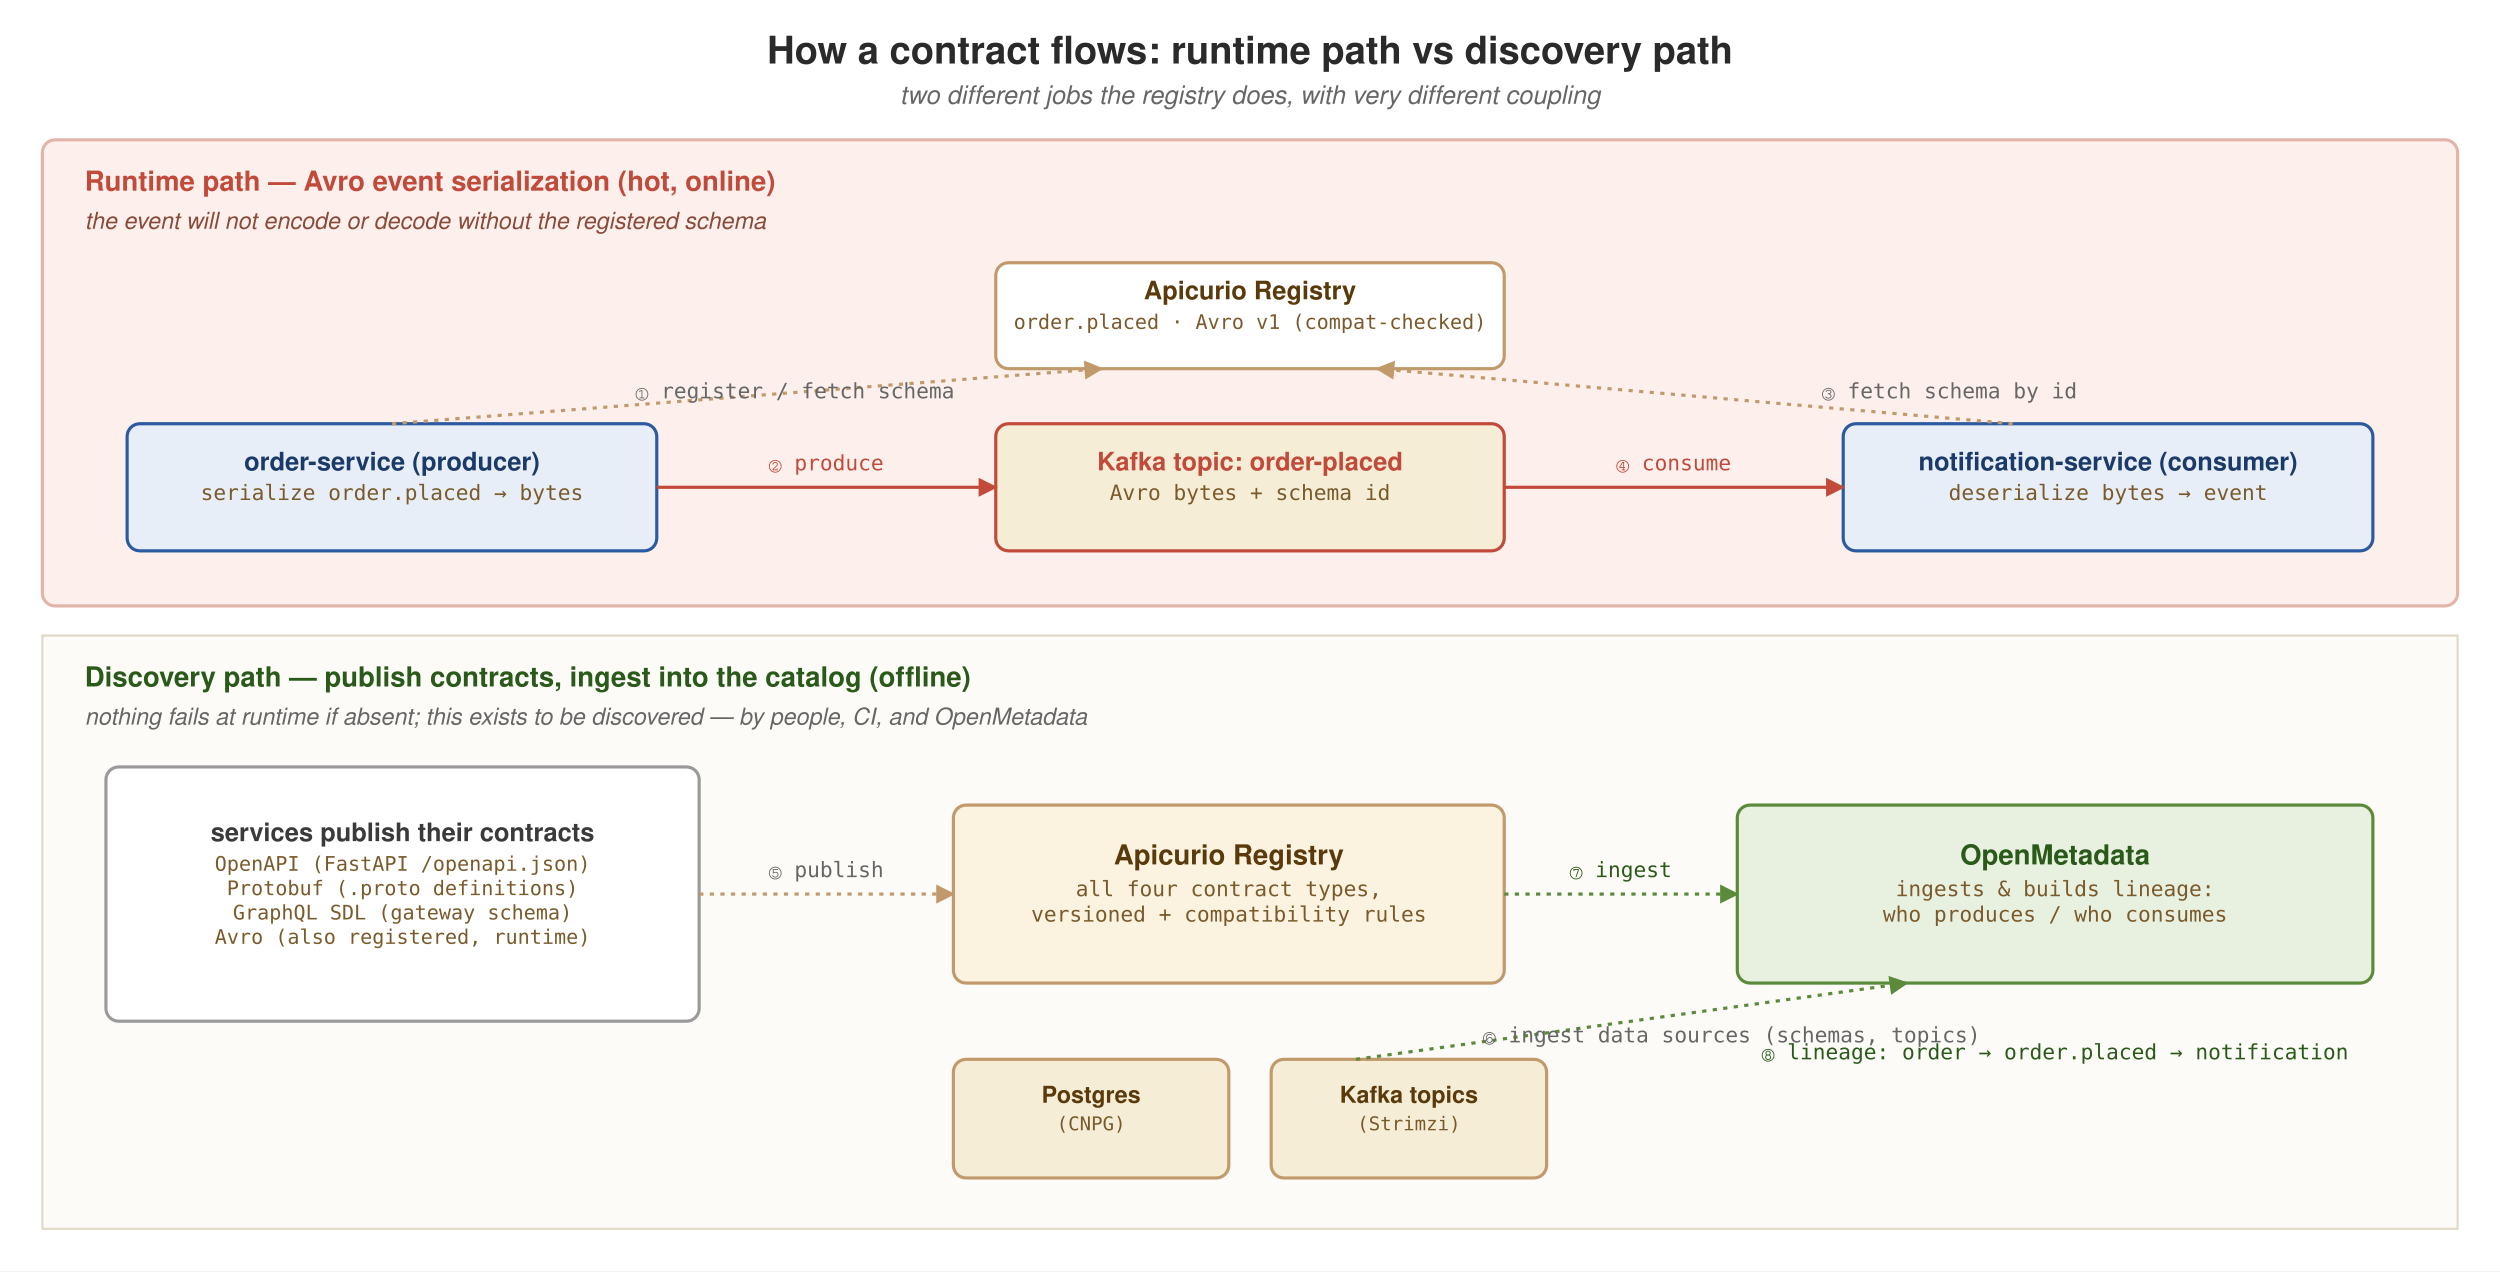
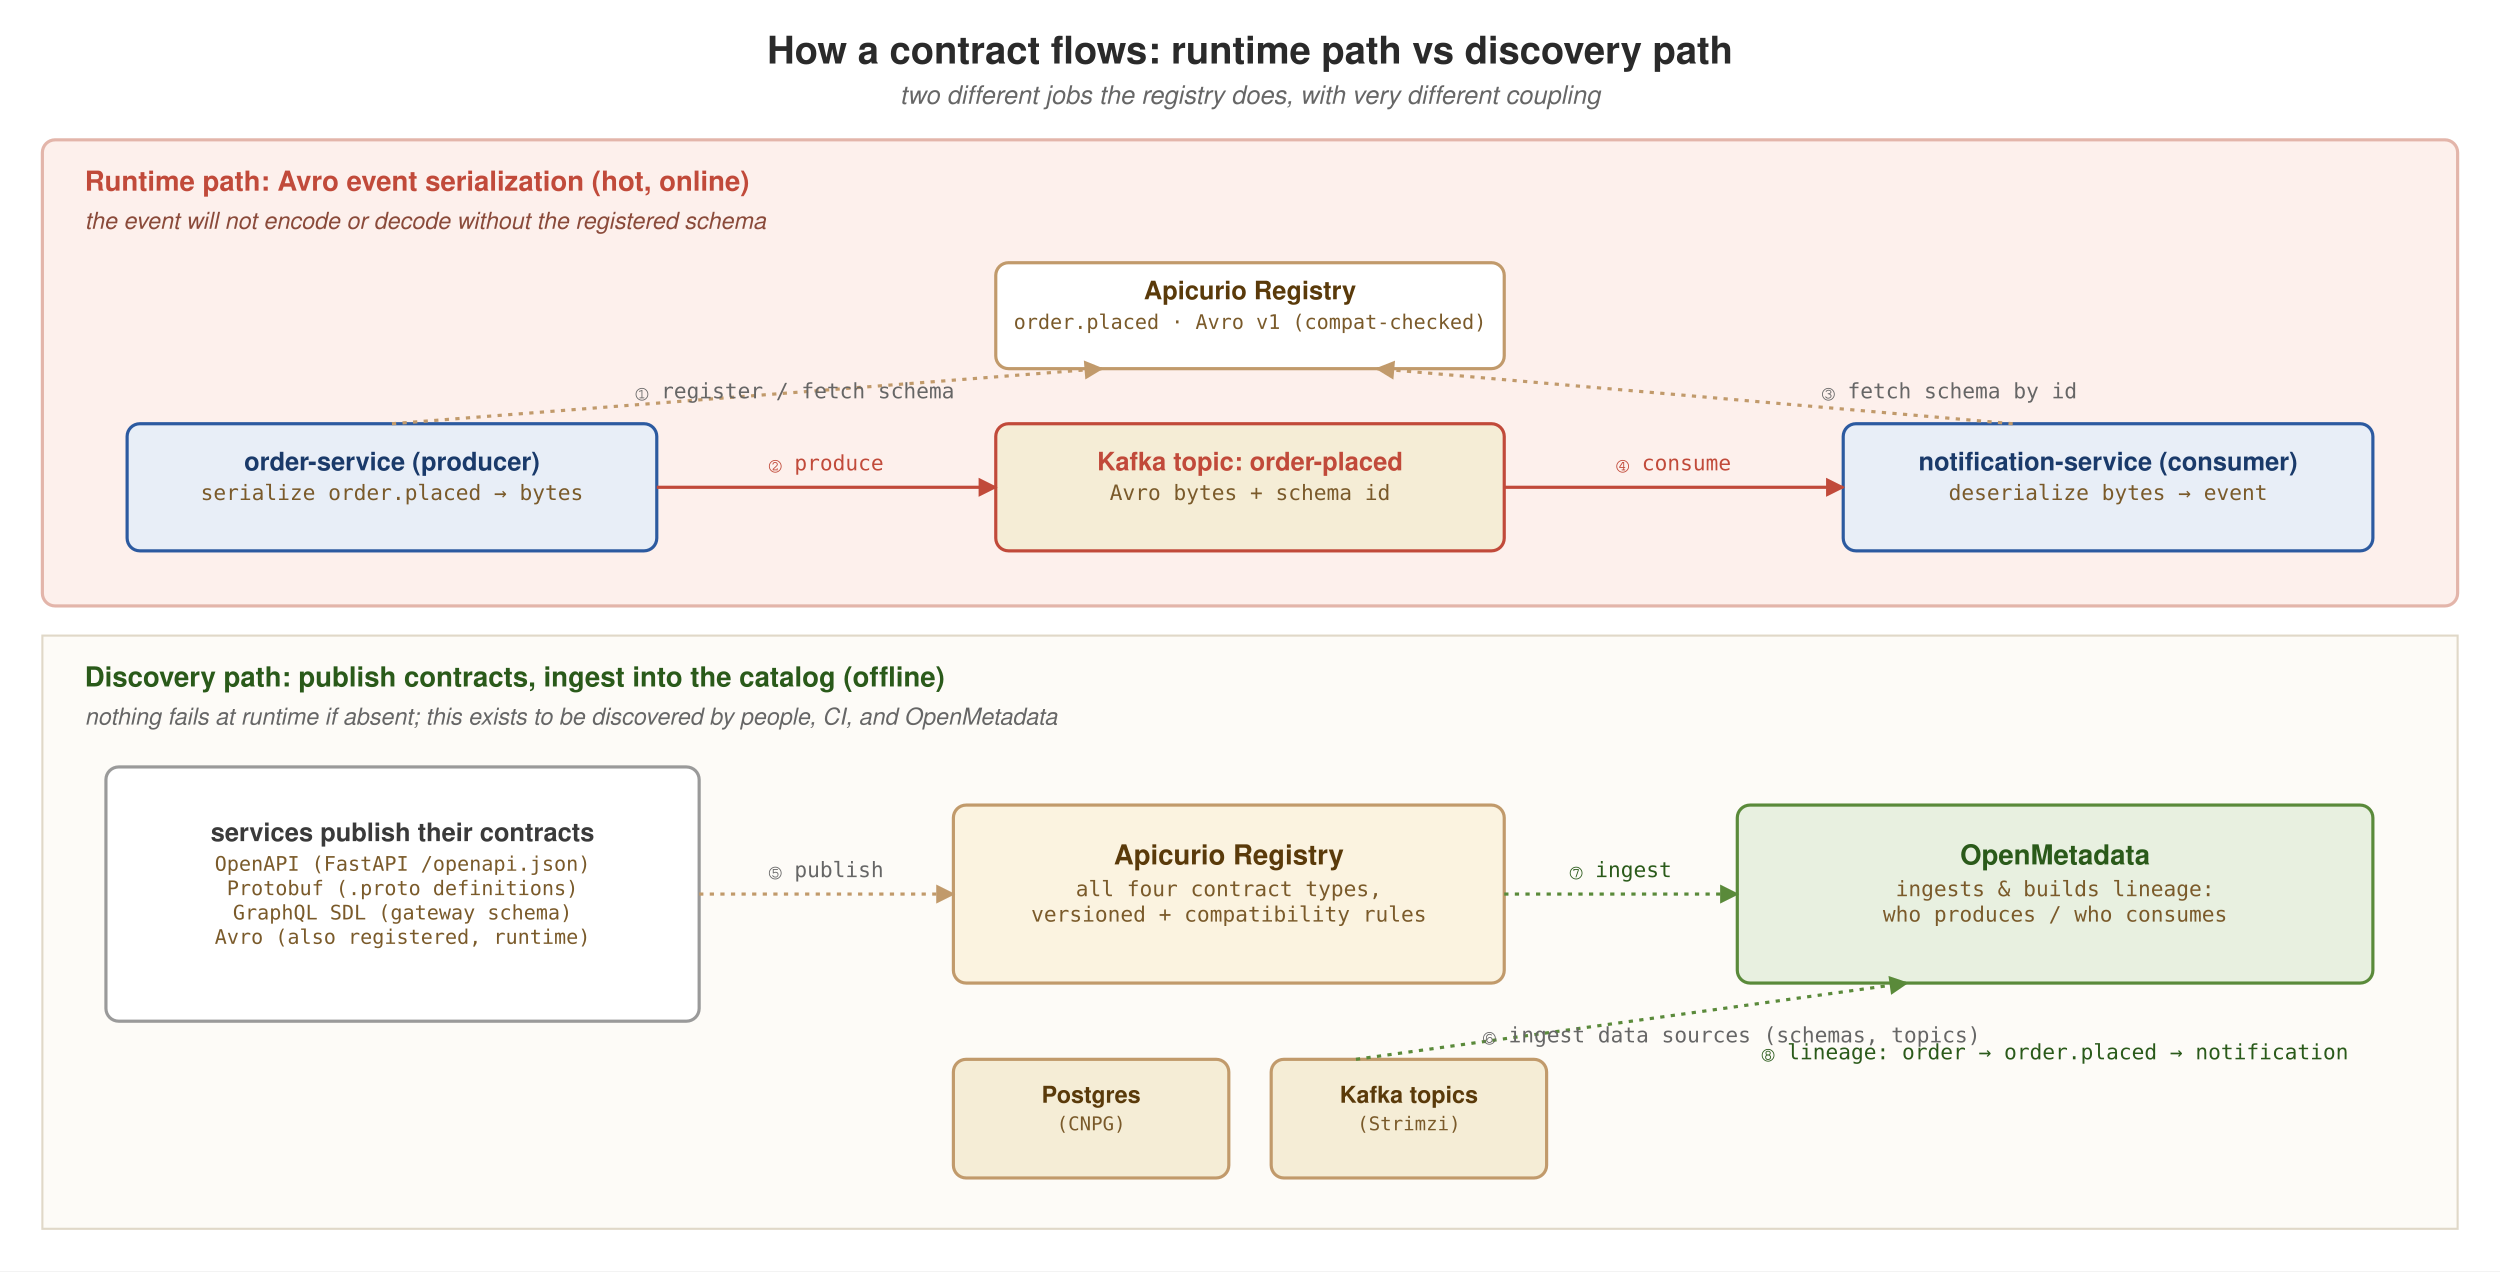
<svg xmlns="http://www.w3.org/2000/svg" viewBox="0 0 1180 600" font-family="Helvetica, -apple-system, 'Segoe UI', Roboto, sans-serif">
  <rect x="0" y="0" width="1180" height="600" fill="#ffffff" />
  <defs>
    <marker id="mk_5a8a3a_dotted" viewBox="0 0 10 10" refX="9" refY="5" markerWidth="6" markerHeight="6" orient="auto">
      <path d="M0,0 L10,5 L0,10 z" fill="#5a8a3a" />
    </marker>
    <marker id="mk_c14a3a_solid" viewBox="0 0 10 10" refX="9" refY="5" markerWidth="6" markerHeight="6" orient="auto">
      <path d="M0,0 L10,5 L0,10 z" fill="#c14a3a" />
    </marker>
    <marker id="mk_c19a6b_dotted" viewBox="0 0 10 10" refX="9" refY="5" markerWidth="6" markerHeight="6" orient="auto">
      <path d="M0,0 L10,5 L0,10 z" fill="#c19a6b" />
    </marker>
  </defs>
  <text x="590" y="30" font-size="18" fill="#2a2a2a" text-anchor="middle" font-weight="700">How a contract flows: runtime path vs discovery path</text>
  <text x="590" y="49" font-size="12" fill="#666666" text-anchor="middle" font-style="italic">two different jobs the registry does, with very different coupling</text>
  <rect x="20" y="66" width="1140" height="220" fill="#fdf0ec" stroke="#e3b5aa" stroke-width="1.5" rx="6" />
-   <text x="40" y="90" font-size="13" fill="#c14a3a" text-anchor="start" font-weight="600">Runtime path — Avro event serialization (hot, online)</text>
+   <text x="40" y="90" font-size="13" fill="#c14a3a" text-anchor="start" font-weight="600">Runtime path: Avro event serialization (hot, online)</text>
  <text x="40" y="108" font-size="11" fill="#8a4a3a" text-anchor="start" font-style="italic">the event will not encode or decode without the registered schema</text>
  <rect x="470" y="124" width="240" height="50" fill="#ffffff" stroke="#c19a6b" stroke-width="1.5" rx="6" />
  <text x="590.0" y="141.25" font-size="12" fill="#5a3a0a" text-anchor="middle" font-weight="600">Apicurio Registry</text>
  <text x="590.0" y="155.25" font-size="9.5" fill="#7a5a2a" text-anchor="middle" font-family="'SF Mono', Menlo, monospace">order.placed · Avro v1 (compat-checked)</text>
  <rect x="60" y="200" width="250" height="60" fill="#e8eef7" stroke="#2c5aa0" stroke-width="1.5" rx="6" />
  <text x="185.0" y="222.0" font-size="12" fill="#1a3a6a" text-anchor="middle" font-weight="600">order-service (producer)</text>
  <text x="185.0" y="236.0" font-size="10" fill="#7a5a2a" text-anchor="middle" font-family="'SF Mono', Menlo, monospace">serialize order.placed → bytes</text>
  <rect x="470" y="200" width="240" height="60" fill="#f5edd6" stroke="#c14a3a" stroke-width="1.5" rx="6" />
  <text x="590.0" y="222.0" font-size="12" fill="#c14a3a" text-anchor="middle" font-weight="600">Kafka topic: order-placed</text>
  <text x="590.0" y="236.0" font-size="10" fill="#7a5a2a" text-anchor="middle" font-family="'SF Mono', Menlo, monospace">Avro bytes + schema id</text>
  <rect x="870" y="200" width="250" height="60" fill="#e8eef7" stroke="#2c5aa0" stroke-width="1.5" rx="6" />
  <text x="995.0" y="222.0" font-size="12" fill="#1a3a6a" text-anchor="middle" font-weight="600">notification-service (consumer)</text>
  <text x="995.0" y="236.0" font-size="10" fill="#7a5a2a" text-anchor="middle" font-family="'SF Mono', Menlo, monospace">deserialize bytes → event</text>
  <polyline points="185,200 520,174" fill="none" stroke="#c19a6b" stroke-width="1.5" stroke-dasharray="2,3" marker-end="url(#mk_c19a6b_dotted)" />
  <text x="300" y="188" font-size="10" fill="#666666" text-anchor="start" font-family="'SF Mono', Menlo, monospace">① register / fetch schema</text>
  <polyline points="310,230 470,230" fill="none" stroke="#c14a3a" stroke-width="1.5" marker-end="url(#mk_c14a3a_solid)" />
  <text x="390" y="222" font-size="10" fill="#c14a3a" text-anchor="middle" font-family="'SF Mono', Menlo, monospace">② produce</text>
  <polyline points="710,230 870,230" fill="none" stroke="#c14a3a" stroke-width="1.5" marker-end="url(#mk_c14a3a_solid)" />
  <text x="790" y="222" font-size="10" fill="#c14a3a" text-anchor="middle" font-family="'SF Mono', Menlo, monospace">④ consume</text>
  <polyline points="950,200 650,174" fill="none" stroke="#c19a6b" stroke-width="1.5" stroke-dasharray="2,3" marker-end="url(#mk_c19a6b_dotted)" />
  <text x="860" y="188" font-size="10" fill="#666666" text-anchor="start" font-family="'SF Mono', Menlo, monospace">③ fetch schema by id</text>
  <rect x="20" y="300" width="1140" height="280" fill="#fdfbf7" stroke="#e0d8c8" stroke-width="1" />
-   <text x="40" y="324" font-size="13" fill="#2a5a1a" text-anchor="start" font-weight="600">Discovery path — publish contracts, ingest into the catalog (offline)</text>
-   <text x="40" y="342" font-size="11" fill="#666666" text-anchor="start" font-style="italic">nothing fails at runtime if absent; this exists to be discovered — by people, CI, and OpenMetadata</text>
+   <text x="40" y="324" font-size="13" fill="#2a5a1a" text-anchor="start" font-weight="600">Discovery path: publish contracts, ingest into the catalog (offline)</text>
+   <text x="40" y="342" font-size="11" fill="#666666" text-anchor="start" font-style="italic">nothing fails at runtime if absent; this exists to be discovered by people, CI, and OpenMetadata</text>
  <rect x="50" y="362" width="280" height="120" fill="#ffffff" stroke="#9a9a9a" stroke-width="1.5" rx="6" />
  <text x="190.0" y="397.0" font-size="12" fill="#3a3a3a" text-anchor="middle" font-weight="600">services publish their contracts</text>
  <text x="190.0" y="411.0" font-size="9.5" fill="#7a5a2a" text-anchor="middle" font-family="'SF Mono', Menlo, monospace">OpenAPI  (FastAPI /openapi.json)</text>
  <text x="190.0" y="422.5" font-size="9.5" fill="#7a5a2a" text-anchor="middle" font-family="'SF Mono', Menlo, monospace">Protobuf (.proto definitions)</text>
  <text x="190.0" y="434.0" font-size="9.5" fill="#7a5a2a" text-anchor="middle" font-family="'SF Mono', Menlo, monospace">GraphQL  SDL (gateway schema)</text>
  <text x="190.0" y="445.5" font-size="9.5" fill="#7a5a2a" text-anchor="middle" font-family="'SF Mono', Menlo, monospace">Avro     (also registered, runtime)</text>
  <rect x="450" y="380" width="260" height="84" fill="#fbf3e0" stroke="#c19a6b" stroke-width="1.5" rx="6" />
  <text x="580.0" y="408.0" font-size="13" fill="#5a3a0a" text-anchor="middle" font-weight="600">Apicurio Registry</text>
  <text x="580.0" y="423.0" font-size="10" fill="#7a5a2a" text-anchor="middle" font-family="'SF Mono', Menlo, monospace">all four contract types,</text>
  <text x="580.0" y="435.0" font-size="10" fill="#7a5a2a" text-anchor="middle" font-family="'SF Mono', Menlo, monospace">versioned + compatibility rules</text>
  <rect x="820" y="380" width="300" height="84" fill="#e8f0e0" stroke="#5a8a3a" stroke-width="1.5" rx="6" />
  <text x="970.0" y="408.0" font-size="13" fill="#2a5a1a" text-anchor="middle" font-weight="600">OpenMetadata</text>
  <text x="970.0" y="423.0" font-size="10" fill="#7a5a2a" text-anchor="middle" font-family="'SF Mono', Menlo, monospace">ingests &amp; builds lineage:</text>
  <text x="970.0" y="435.0" font-size="10" fill="#7a5a2a" text-anchor="middle" font-family="'SF Mono', Menlo, monospace">who produces / who consumes</text>
  <polyline points="330,422 450,422" fill="none" stroke="#c19a6b" stroke-width="1.5" stroke-dasharray="2,3" marker-end="url(#mk_c19a6b_dotted)" />
  <text x="390" y="414" font-size="10" fill="#666666" text-anchor="middle" font-family="'SF Mono', Menlo, monospace">⑤ publish</text>
  <polyline points="710,422 820,422" fill="none" stroke="#5a8a3a" stroke-width="1.5" stroke-dasharray="2,3" marker-end="url(#mk_5a8a3a_dotted)" />
  <text x="765" y="414" font-size="10" fill="#2a5a1a" text-anchor="middle" font-family="'SF Mono', Menlo, monospace">⑦ ingest</text>
  <rect x="450" y="500" width="130" height="56" fill="#f5edd6" stroke="#c19a6b" stroke-width="1.5" rx="6" />
  <text x="515.0" y="520.5" font-size="11" fill="#5a3a0a" text-anchor="middle" font-weight="600">Postgres</text>
  <text x="515.0" y="533.5" font-size="9" fill="#7a5a2a" text-anchor="middle" font-family="'SF Mono', Menlo, monospace">(CNPG)</text>
  <rect x="600" y="500" width="130" height="56" fill="#f5edd6" stroke="#c19a6b" stroke-width="1.5" rx="6" />
  <text x="665.0" y="520.5" font-size="11" fill="#5a3a0a" text-anchor="middle" font-weight="600">Kafka topics</text>
  <text x="665.0" y="533.5" font-size="9" fill="#7a5a2a" text-anchor="middle" font-family="'SF Mono', Menlo, monospace">(Strimzi)</text>
  <polyline points="640,500 900,464" fill="none" stroke="#5a8a3a" stroke-width="1.5" stroke-dasharray="2,3" marker-end="url(#mk_5a8a3a_dotted)" />
  <text x="700" y="492" font-size="10" fill="#666666" text-anchor="start" font-family="'SF Mono', Menlo, monospace">⑥ ingest data sources (schemas, topics)</text>
  <text x="970" y="500" font-size="10" fill="#2a5a1a" text-anchor="middle" font-family="'SF Mono', Menlo, monospace">⑧ lineage: order → order.placed → notification</text>
</svg>
